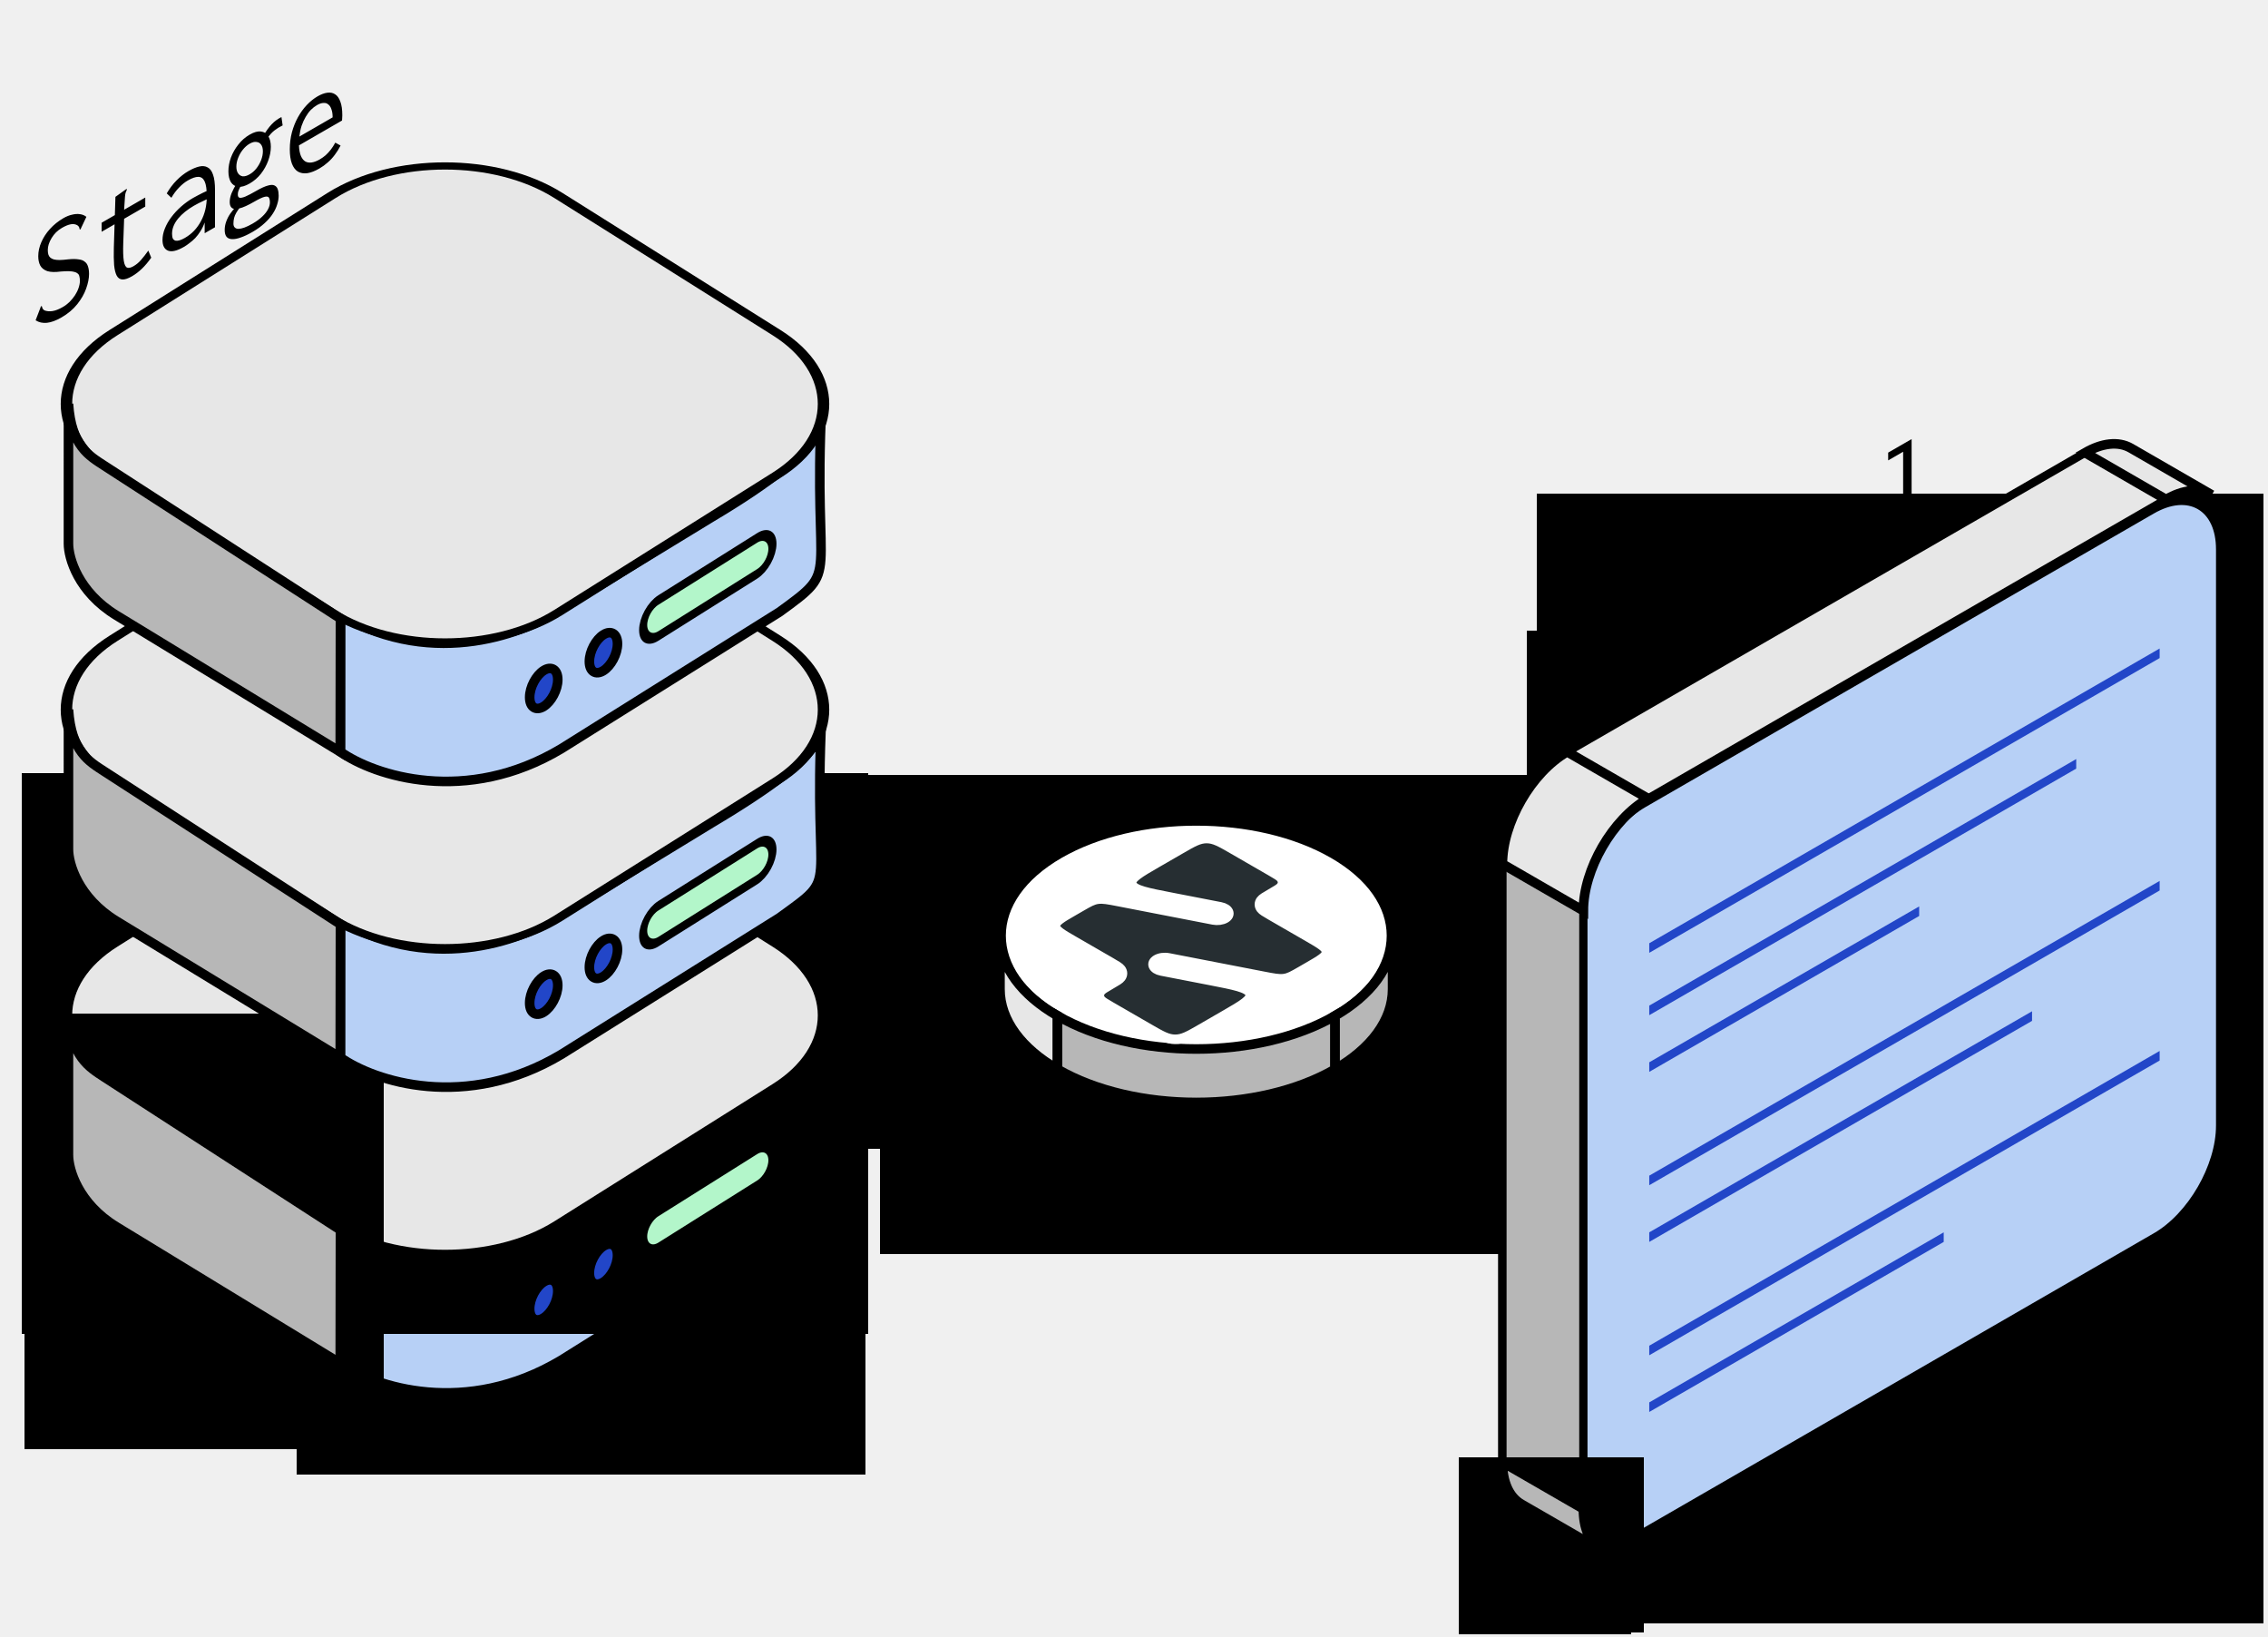
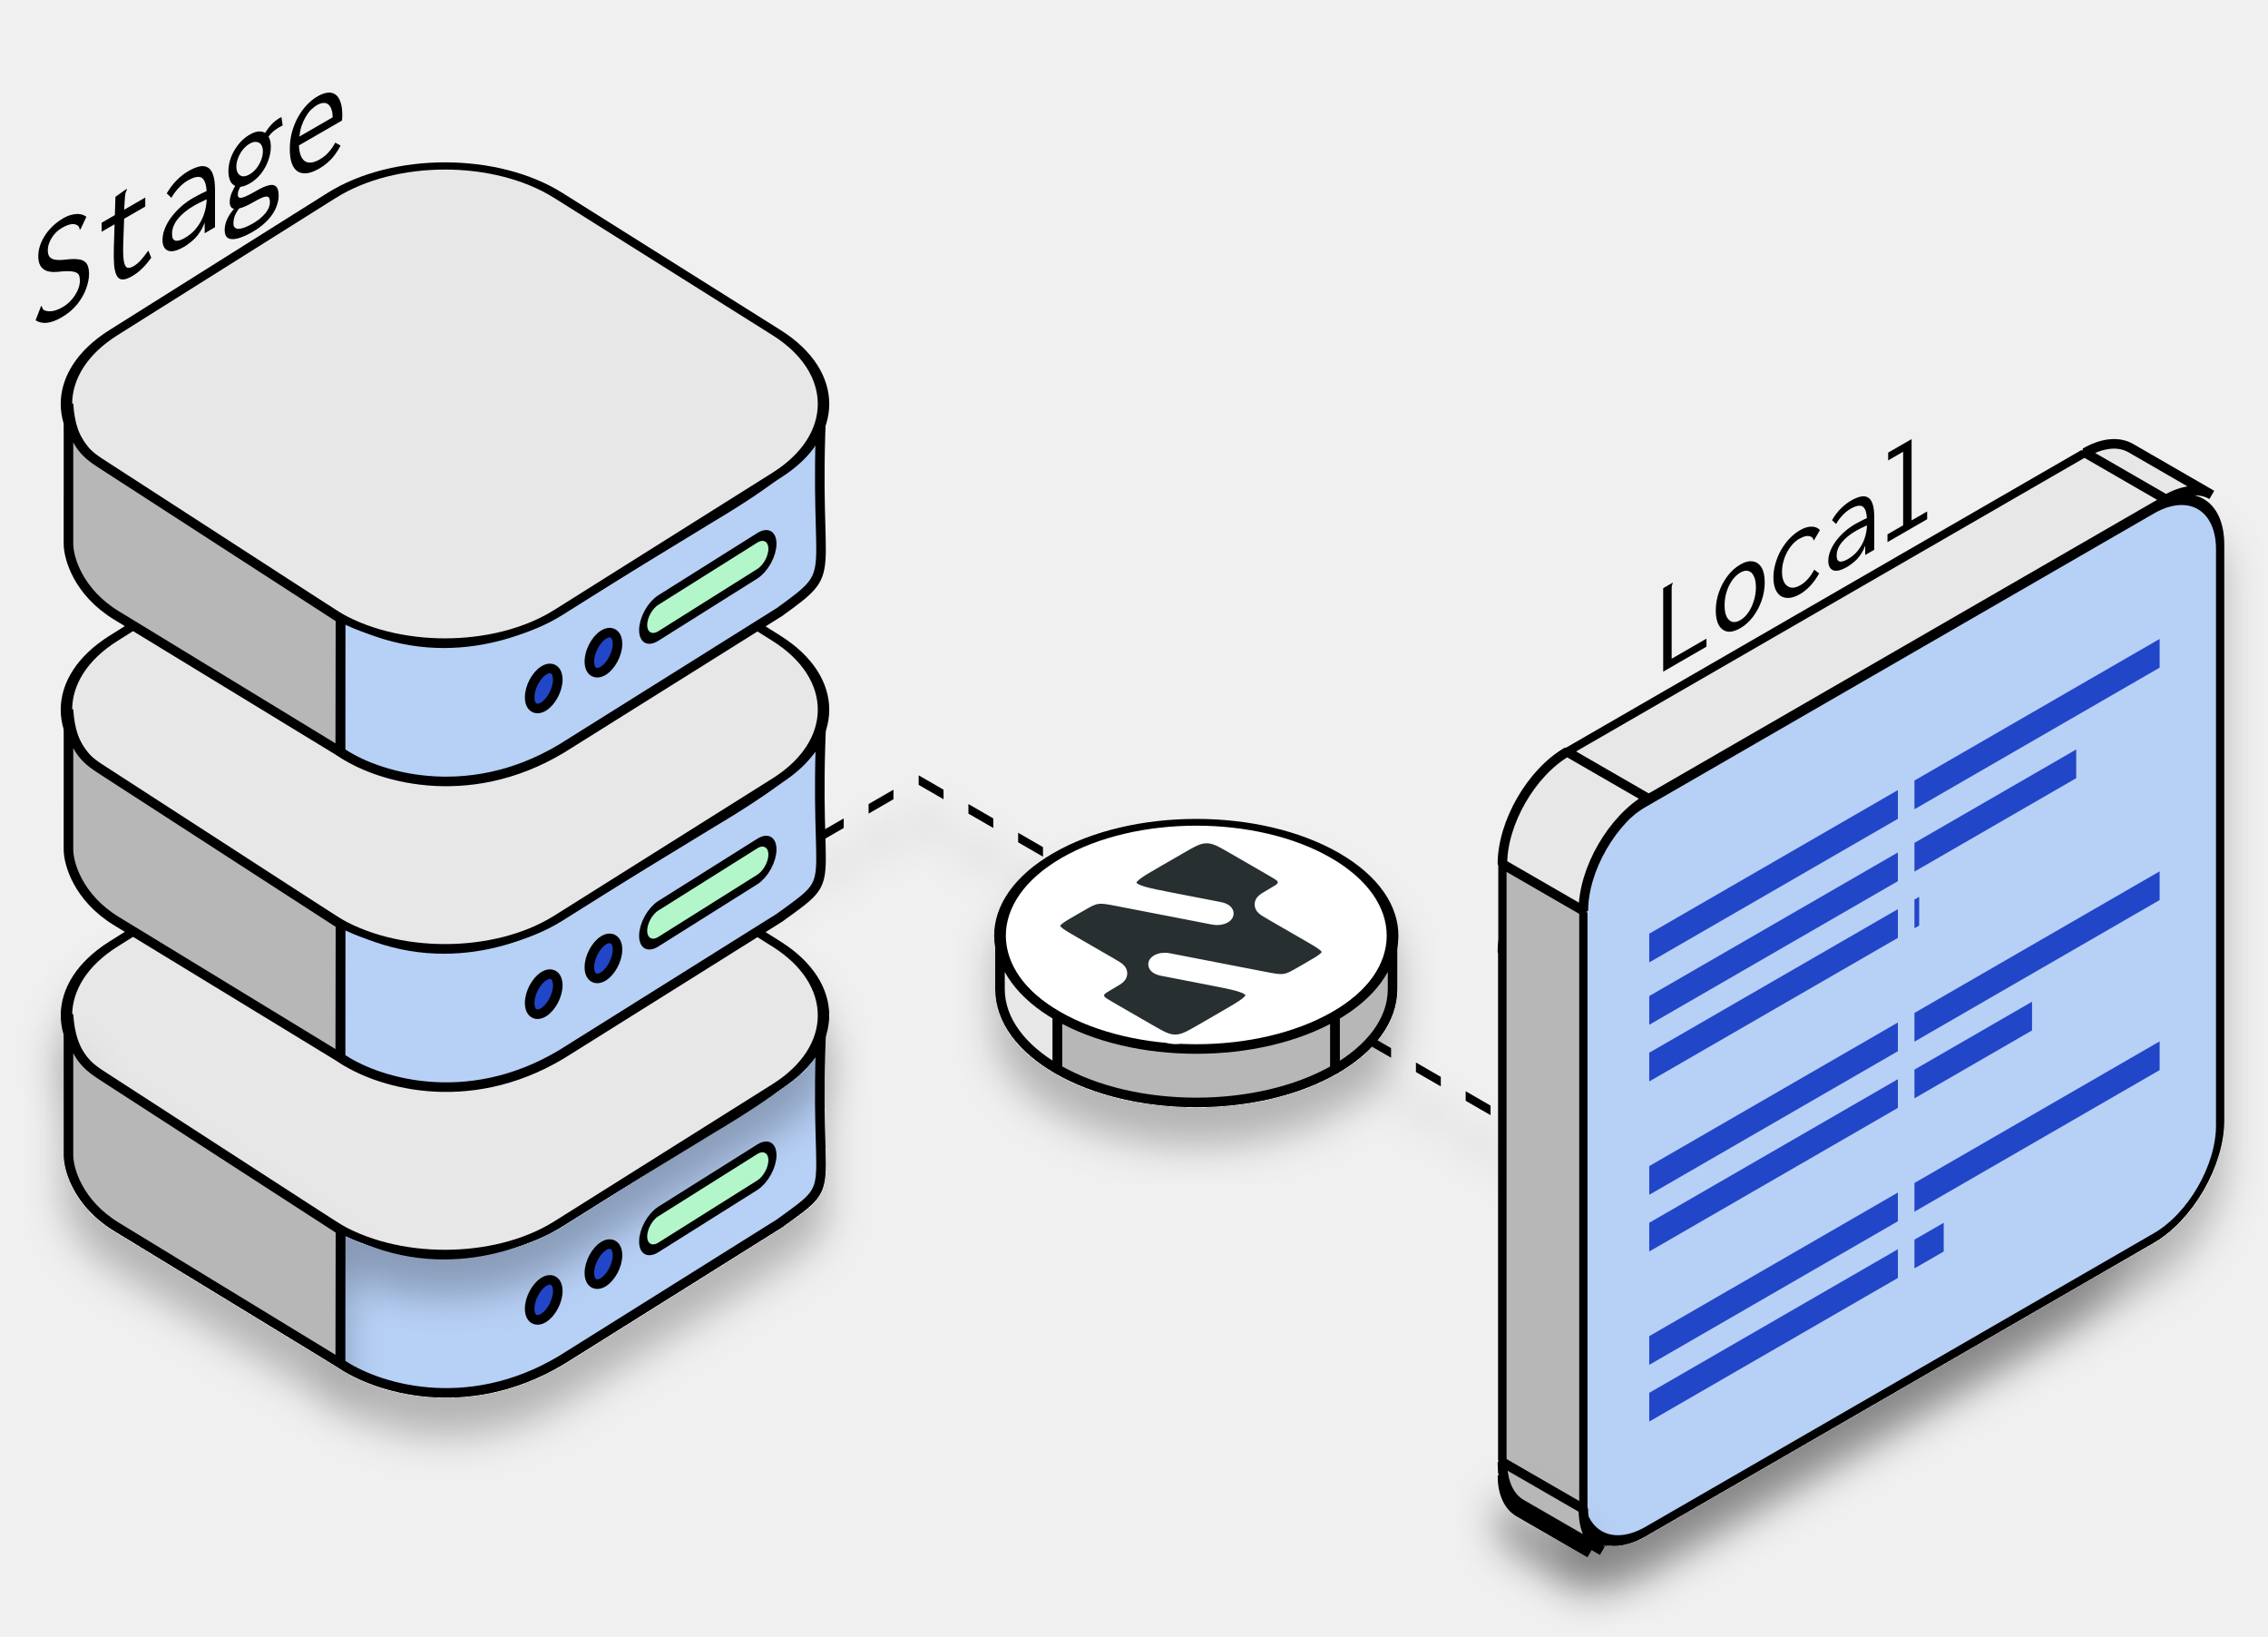
<svg xmlns="http://www.w3.org/2000/svg" width="237" height="171" viewBox="0 0 237 171" fill="none">
  <path d="M6.423 33.165C5.859 33.49 5.351 33.677 4.898 33.725C4.455 33.768 4.062 33.68 3.721 33.461L4.219 32.165L4.275 31.989L4.372 31.997C4.39 32.061 4.413 32.133 4.441 32.213C4.469 32.282 4.533 32.352 4.635 32.421C4.875 32.517 5.152 32.544 5.466 32.501C5.79 32.453 6.155 32.312 6.561 32.077C6.82 31.928 7.055 31.749 7.268 31.541C7.489 31.317 7.679 31.085 7.836 30.845C8.002 30.589 8.127 30.336 8.21 30.085C8.302 29.818 8.349 29.568 8.349 29.333C8.349 29.152 8.33 28.997 8.293 28.869C8.265 28.736 8.205 28.637 8.113 28.573C8.03 28.493 7.914 28.437 7.767 28.405C7.619 28.362 7.429 28.338 7.198 28.333C6.968 28.328 6.69 28.338 6.367 28.365C5.767 28.445 5.291 28.432 4.94 28.325C4.598 28.202 4.353 28.008 4.206 27.741C4.067 27.469 3.998 27.146 3.998 26.773C3.998 26.282 4.104 25.794 4.316 25.309C4.529 24.813 4.829 24.352 5.217 23.925C5.614 23.482 6.085 23.104 6.63 22.789C6.944 22.608 7.245 22.488 7.531 22.429C7.827 22.354 8.099 22.336 8.349 22.373C8.607 22.405 8.834 22.498 9.028 22.653L8.487 23.797L8.404 23.973L8.321 23.957C8.312 23.877 8.293 23.802 8.265 23.733C8.238 23.664 8.173 23.594 8.071 23.525C7.85 23.408 7.614 23.378 7.365 23.437C7.115 23.485 6.82 23.608 6.478 23.805C6.247 23.938 6.039 24.096 5.854 24.277C5.679 24.453 5.526 24.648 5.397 24.861C5.268 25.074 5.166 25.293 5.092 25.517C5.028 25.725 4.995 25.925 4.995 26.117C4.995 26.298 5.014 26.453 5.051 26.581C5.088 26.709 5.152 26.816 5.245 26.901C5.337 26.986 5.462 27.053 5.619 27.101C5.785 27.144 5.988 27.165 6.229 27.165C6.478 27.16 6.778 27.136 7.129 27.093C7.554 27.05 7.905 27.05 8.182 27.093C8.469 27.12 8.69 27.2 8.847 27.333C9.014 27.45 9.129 27.618 9.194 27.837C9.268 28.05 9.305 28.312 9.305 28.621C9.305 29.08 9.203 29.592 9 30.157C8.806 30.706 8.496 31.248 8.071 31.781C7.647 32.314 7.097 32.776 6.423 33.165ZM13.794 28.861C13.388 29.096 13.055 29.208 12.796 29.197C12.538 29.186 12.339 29.056 12.201 28.805C12.062 28.544 11.97 28.17 11.924 27.685C11.887 27.194 11.877 26.592 11.896 25.877L12.062 20.565L13.101 19.821L13.24 19.725L13.254 19.829C13.208 19.93 13.166 20.029 13.129 20.125C13.101 20.216 13.078 20.357 13.06 20.549L12.935 22.429L12.977 22.693L12.88 25.389C12.852 26.216 12.87 26.834 12.935 27.245C13 27.645 13.115 27.882 13.281 27.957C13.448 28.021 13.669 27.973 13.947 27.813C14.251 27.637 14.519 27.413 14.75 27.141C14.99 26.864 15.24 26.544 15.498 26.181L15.803 26.917C15.489 27.365 15.166 27.749 14.833 28.069C14.501 28.389 14.154 28.653 13.794 28.861ZM10.621 23.269L15.18 20.637V21.581L10.621 24.213V23.269ZM19.226 25.789C18.505 26.205 17.951 26.338 17.563 26.189C17.175 26.029 16.981 25.656 16.981 25.069C16.981 24.674 17.064 24.274 17.23 23.869C17.397 23.453 17.623 23.056 17.91 22.677C18.205 22.282 18.547 21.914 18.935 21.573C19.323 21.232 19.734 20.936 20.168 20.685C20.325 20.594 20.482 20.509 20.639 20.429C20.805 20.333 20.976 20.245 21.152 20.165C21.337 20.069 21.526 19.981 21.72 19.901L21.748 20.765C21.581 20.829 21.41 20.906 21.235 20.997C21.069 21.072 20.902 21.152 20.736 21.237C20.57 21.322 20.408 21.41 20.251 21.501C19.919 21.693 19.614 21.901 19.337 22.125C19.06 22.349 18.819 22.584 18.616 22.829C18.413 23.074 18.256 23.33 18.145 23.597C18.034 23.864 17.979 24.141 17.979 24.429C17.979 24.653 18.011 24.826 18.076 24.949C18.15 25.056 18.247 25.122 18.367 25.149C18.487 25.165 18.625 25.149 18.782 25.101C18.949 25.048 19.129 24.965 19.323 24.853C19.683 24.645 20.002 24.397 20.279 24.109C20.565 23.805 20.805 23.469 21 23.101C21.203 22.728 21.355 22.325 21.457 21.893C21.558 21.461 21.609 21.005 21.609 20.525C21.609 19.8 21.535 19.277 21.387 18.957C21.24 18.637 21.018 18.477 20.722 18.477C20.436 18.472 20.067 18.6 19.614 18.861C19.309 19.037 19.009 19.28 18.713 19.589C18.418 19.888 18.15 20.245 17.91 20.661L17.424 20.205C17.72 19.693 18.062 19.24 18.45 18.845C18.838 18.45 19.249 18.128 19.683 17.877C20.099 17.637 20.477 17.477 20.819 17.397C21.161 17.317 21.452 17.346 21.692 17.485C21.942 17.608 22.131 17.861 22.26 18.245C22.399 18.624 22.468 19.16 22.468 19.853V23.741L21.387 24.365V23.245C21.267 23.581 21.12 23.885 20.944 24.157C20.778 24.424 20.598 24.661 20.404 24.869C20.21 25.066 20.011 25.24 19.808 25.389C19.605 25.549 19.411 25.682 19.226 25.789ZM26.376 24.237C25.932 24.493 25.53 24.682 25.17 24.805C24.819 24.933 24.514 24.992 24.256 24.981C24.006 24.976 23.812 24.896 23.674 24.741C23.544 24.581 23.48 24.341 23.48 24.021C23.48 23.722 23.535 23.424 23.646 23.125C23.757 22.826 23.9 22.552 24.076 22.301C24.26 22.034 24.459 21.802 24.671 21.605L25.087 21.653C24.921 21.866 24.787 22.061 24.685 22.237C24.584 22.413 24.51 22.589 24.464 22.765C24.417 22.952 24.394 23.152 24.394 23.365C24.394 23.546 24.441 23.68 24.533 23.765C24.625 23.861 24.755 23.909 24.921 23.909C25.096 23.904 25.304 23.858 25.544 23.773C25.794 23.682 26.076 23.546 26.39 23.365C26.814 23.12 27.156 22.869 27.415 22.613C27.683 22.362 27.881 22.109 28.011 21.853C28.14 21.608 28.205 21.373 28.205 21.149C28.205 20.914 28.168 20.744 28.094 20.637C28.02 20.53 27.868 20.506 27.637 20.565C27.406 20.624 27.055 20.789 26.584 21.061C26.26 21.248 25.965 21.402 25.697 21.525C25.429 21.648 25.189 21.733 24.976 21.781C24.764 21.829 24.584 21.842 24.436 21.821C24.297 21.784 24.191 21.706 24.117 21.589C24.043 21.472 24.006 21.306 24.006 21.093C24.006 20.816 24.071 20.512 24.2 20.181C24.339 19.845 24.524 19.493 24.755 19.125L25.226 19.285C25.133 19.456 25.059 19.605 25.004 19.733C24.948 19.85 24.907 19.96 24.879 20.061C24.861 20.146 24.852 20.237 24.852 20.333C24.852 20.504 24.907 20.61 25.018 20.653C25.138 20.69 25.341 20.653 25.628 20.541C25.914 20.418 26.302 20.216 26.791 19.933C27.281 19.65 27.678 19.469 27.983 19.389C28.288 19.298 28.519 19.293 28.676 19.373C28.842 19.448 28.958 19.578 29.022 19.765C29.087 19.952 29.119 20.178 29.119 20.445C29.119 20.733 29.069 21.034 28.967 21.349C28.875 21.669 28.722 21.992 28.51 22.317C28.297 22.653 28.015 22.981 27.664 23.301C27.313 23.632 26.884 23.944 26.376 24.237ZM26.085 19.173C25.632 19.434 25.239 19.549 24.907 19.517C24.574 19.474 24.316 19.314 24.131 19.037C23.956 18.744 23.868 18.362 23.868 17.893C23.868 17.424 23.956 16.946 24.131 16.461C24.316 15.97 24.574 15.517 24.907 15.101C25.239 14.674 25.632 14.33 26.085 14.069C26.547 13.802 26.939 13.693 27.263 13.741C27.595 13.773 27.849 13.93 28.025 14.213C28.209 14.49 28.302 14.864 28.302 15.333C28.302 15.802 28.209 16.288 28.025 16.789C27.849 17.274 27.595 17.73 27.263 18.157C26.939 18.568 26.547 18.906 26.085 19.173ZM26.085 18.213C26.353 18.058 26.588 17.853 26.791 17.597C27.004 17.325 27.17 17.032 27.29 16.717C27.41 16.402 27.47 16.101 27.47 15.813C27.47 15.514 27.41 15.282 27.29 15.117C27.17 14.941 27.004 14.845 26.791 14.829C26.588 14.797 26.353 14.858 26.085 15.013C25.817 15.168 25.577 15.381 25.364 15.653C25.161 15.909 24.999 16.194 24.879 16.509C24.759 16.813 24.699 17.114 24.699 17.413C24.699 17.701 24.759 17.933 24.879 18.109C24.999 18.285 25.161 18.389 25.364 18.421C25.577 18.437 25.817 18.368 26.085 18.213ZM27.928 14.461L27.54 14.157C27.808 13.693 28.085 13.309 28.371 13.005C28.667 12.685 29.013 12.426 29.41 12.229L29.535 13.101C29.23 13.245 28.944 13.421 28.676 13.629C28.408 13.837 28.159 14.114 27.928 14.461ZM33.373 17.605C32.911 17.872 32.491 18.034 32.112 18.093C31.734 18.141 31.406 18.085 31.128 17.925C30.861 17.76 30.653 17.485 30.505 17.101C30.357 16.706 30.283 16.205 30.283 15.597C30.283 14.978 30.357 14.386 30.505 13.821C30.662 13.25 30.87 12.73 31.128 12.261C31.396 11.776 31.706 11.346 32.057 10.973C32.417 10.594 32.796 10.29 33.193 10.061C33.553 9.853 33.891 9.728 34.205 9.685C34.519 9.642 34.791 9.698 35.022 9.853C35.253 9.997 35.433 10.25 35.563 10.613C35.701 10.97 35.77 11.448 35.77 12.045C35.77 12.13 35.766 12.224 35.757 12.325C35.757 12.41 35.752 12.498 35.743 12.589L31.239 15.189C31.258 15.648 31.327 16.018 31.447 16.301C31.567 16.573 31.724 16.765 31.918 16.877C32.112 16.978 32.334 17.01 32.583 16.973C32.842 16.93 33.115 16.826 33.401 16.661C33.623 16.533 33.831 16.386 34.025 16.221C34.218 16.045 34.399 15.85 34.565 15.637C34.74 15.408 34.897 15.162 35.036 14.901L35.59 15.205C35.415 15.552 35.212 15.877 34.981 16.181C34.759 16.48 34.514 16.744 34.246 16.973C33.978 17.213 33.687 17.424 33.373 17.605ZM31.281 14.269L34.759 12.261C34.759 11.92 34.717 11.64 34.634 11.421C34.56 11.186 34.449 11.016 34.302 10.909C34.163 10.786 33.992 10.736 33.789 10.757C33.595 10.762 33.373 10.837 33.124 10.981C32.902 11.109 32.69 11.274 32.486 11.477C32.292 11.674 32.112 11.917 31.946 12.205C31.78 12.482 31.637 12.794 31.517 13.141C31.406 13.482 31.327 13.858 31.281 14.269Z" fill="black" />
  <path d="M173.8 61.446L174.673 60.942L174.794 60.872V60.97C174.746 61.054 174.714 61.133 174.697 61.208C174.689 61.278 174.685 61.392 174.685 61.551V68.817L178.323 66.717V67.557L173.8 70.168V61.446ZM181.851 65.632C181.35 65.921 180.905 66.038 180.517 65.982C180.137 65.912 179.838 65.692 179.62 65.324C179.402 64.946 179.293 64.435 179.293 63.791C179.293 63.138 179.402 62.501 179.62 61.88C179.838 61.25 180.137 60.685 180.517 60.186C180.905 59.672 181.35 59.271 181.851 58.982C182.352 58.693 182.792 58.583 183.172 58.653C183.56 58.709 183.863 58.926 184.082 59.304C184.3 59.672 184.409 60.184 184.409 60.837C184.409 61.481 184.3 62.118 184.082 62.748C183.863 63.368 183.56 63.935 183.172 64.449C182.792 64.948 182.352 65.343 181.851 65.632ZM181.851 64.792C182.174 64.605 182.457 64.335 182.699 63.98C182.942 63.625 183.132 63.221 183.269 62.769C183.415 62.312 183.488 61.84 183.488 61.355C183.488 60.87 183.415 60.482 183.269 60.193C183.132 59.899 182.942 59.719 182.699 59.654C182.457 59.579 182.174 59.635 181.851 59.822C181.536 60.004 181.253 60.275 181.002 60.634C180.76 60.979 180.566 61.38 180.42 61.838C180.283 62.291 180.214 62.76 180.214 63.245C180.214 63.73 180.283 64.12 180.42 64.414C180.566 64.703 180.76 64.885 181.002 64.96C181.253 65.03 181.536 64.974 181.851 64.792ZM188.095 62.069C187.691 62.302 187.319 62.433 186.979 62.461C186.64 62.489 186.345 62.426 186.094 62.272C185.852 62.113 185.662 61.873 185.524 61.551C185.387 61.219 185.318 60.811 185.318 60.326C185.318 59.85 185.387 59.371 185.524 58.891C185.662 58.401 185.852 57.937 186.094 57.498C186.345 57.054 186.64 56.651 186.979 56.287C187.319 55.923 187.687 55.627 188.083 55.398C188.535 55.136 188.939 55.011 189.295 55.02C189.659 55.015 189.954 55.134 190.18 55.377L189.635 56.308L189.55 56.455L189.489 56.42C189.489 56.345 189.473 56.285 189.441 56.238C189.416 56.187 189.356 56.133 189.259 56.077C189.081 55.993 188.891 55.972 188.689 56.014C188.487 56.056 188.252 56.154 187.986 56.308C187.751 56.443 187.529 56.627 187.319 56.861C187.109 57.094 186.919 57.367 186.749 57.68C186.587 57.978 186.458 58.305 186.361 58.66C186.264 59.014 186.216 59.374 186.216 59.738C186.216 60.102 186.264 60.41 186.361 60.662C186.458 60.904 186.591 61.089 186.761 61.215C186.931 61.341 187.133 61.401 187.367 61.397C187.61 61.378 187.869 61.289 188.143 61.131C188.329 61.023 188.507 60.893 188.677 60.739C188.847 60.575 189.008 60.394 189.162 60.193C189.315 59.983 189.457 59.757 189.586 59.514L190.095 59.906C189.821 60.401 189.513 60.83 189.174 61.194C188.842 61.553 188.483 61.845 188.095 62.069ZM193.017 59.227C192.387 59.591 191.902 59.708 191.562 59.577C191.223 59.437 191.053 59.11 191.053 58.597C191.053 58.252 191.126 57.901 191.271 57.547C191.417 57.183 191.615 56.835 191.865 56.504C192.124 56.158 192.423 55.837 192.763 55.538C193.102 55.239 193.462 54.98 193.842 54.761C193.979 54.681 194.117 54.607 194.254 54.537C194.399 54.453 194.549 54.376 194.703 54.306C194.864 54.222 195.03 54.145 195.2 54.075L195.224 54.831C195.078 54.887 194.929 54.955 194.775 55.034C194.63 55.099 194.484 55.169 194.339 55.244C194.193 55.319 194.052 55.395 193.915 55.475C193.624 55.643 193.357 55.825 193.114 56.021C192.872 56.217 192.662 56.422 192.484 56.637C192.306 56.852 192.169 57.075 192.072 57.309C191.975 57.542 191.926 57.785 191.926 58.037C191.926 58.233 191.954 58.385 192.011 58.492C192.076 58.585 192.161 58.644 192.266 58.667C192.371 58.681 192.492 58.667 192.629 58.625C192.775 58.578 192.932 58.506 193.102 58.408C193.417 58.226 193.696 58.009 193.939 57.757C194.189 57.491 194.399 57.197 194.569 56.875C194.747 56.548 194.88 56.196 194.969 55.818C195.058 55.44 195.103 55.041 195.103 54.621C195.103 53.986 195.038 53.529 194.909 53.249C194.779 52.969 194.585 52.829 194.327 52.829C194.076 52.824 193.753 52.936 193.357 53.165C193.09 53.319 192.827 53.531 192.569 53.802C192.31 54.063 192.076 54.376 191.865 54.74L191.441 54.341C191.7 53.893 191.999 53.496 192.338 53.151C192.678 52.806 193.038 52.523 193.417 52.304C193.781 52.094 194.113 51.954 194.412 51.884C194.711 51.814 194.965 51.84 195.175 51.961C195.394 52.068 195.559 52.29 195.673 52.626C195.794 52.957 195.854 53.426 195.854 54.033V57.435L194.909 57.981V57.001C194.804 57.295 194.674 57.561 194.521 57.799C194.375 58.032 194.218 58.24 194.048 58.422C193.878 58.594 193.704 58.746 193.527 58.877C193.349 59.017 193.179 59.133 193.017 59.227ZM197.237 56.637V55.825L198.873 54.88V47.194L197.309 48.097V47.285L199.758 45.871V54.369L201.383 53.431V54.243L197.237 56.637Z" fill="black" />
  <g filter="url(#filter0_d_3086_689)">
    <rect width="67.683" height="66.693" rx="8" transform="matrix(0.866025 -0.5 0 1 164.035 97.3071)" fill="#B7D0F6" />
-     <rect width="67.683" height="66.693" rx="8" transform="matrix(0.866025 -0.5 0 1 164.035 97.3071)" stroke="black" strokeLinejoin="bevel" />
+     <rect width="67.683" height="66.693" rx="8" transform="matrix(0.866025 -0.5 0 1 164.035 97.3071)" stroke="black" stroke-linejoin="bevel" />
  </g>
-   <rect width="8.548" height="54.705" transform="matrix(0.866025 0.5 0 1 157 99.4531)" fill="#B7B7B7" stroke="black" strokeLinejoin="bevel" />
-   <rect width="54.705" height="8.548" transform="matrix(0.866025 -0.5 0.866025 0.5 162.92 89.1968)" fill="#E7E7E7" stroke="black" strokeLinejoin="bevel" />
+   <rect width="8.548" height="54.705" transform="matrix(0.866025 0.5 0 1 157 99.4531)" fill="#B7B7B7" stroke="black" stroke-linejoin="bevel" />
+   <rect width="54.705" height="8.548" transform="matrix(0.866025 -0.5 0.866025 0.5 162.92 89.1968)" fill="#E7E7E7" stroke="black" stroke-linejoin="bevel" />
  <g filter="url(#filter1_d_3086_689)">
    <path d="M164.402 158.432C164.402 160.182 164.981 161.598 166.137 162.265L158.734 157.992C157.578 157.324 157 155.908 157 154.158L164.402 158.432Z" fill="#B7B7B7" />
-     <path d="M164.402 158.432C164.402 160.182 164.981 161.598 166.137 162.265L158.734 157.992C157.578 157.324 157 155.908 157 154.158L164.402 158.432Z" stroke="black" strokeLinejoin="bevel" />
+     <path d="M164.402 158.432C164.402 160.182 164.981 161.598 166.137 162.265L158.734 157.992C157.578 157.324 157 155.908 157 154.158L164.402 158.432Z" stroke="black" stroke-linejoin="bevel" />
  </g>
-   <path d="M164.402 103.728C164.402 99.951 167.054 95.359 170.324 93.471L162.922 89.197C159.651 91.085 157 95.677 157 99.454L164.402 103.728Z" fill="#E7E7E7" stroke="black" strokeLinejoin="bevel" />
-   <path d="M221.887 65.703C220.73 65.035 219.215 65.243 217.699 66.118L210.297 61.844C211.812 60.969 213.328 60.761 214.484 61.429L221.887 65.703Z" fill="#E7E7E7" stroke="black" strokeLinejoin="bevel" />
+   <path d="M164.402 103.728C164.402 99.951 167.054 95.359 170.324 93.471L162.922 89.197C159.651 91.085 157 95.677 157 99.454L164.402 103.728Z" fill="#E7E7E7" stroke="black" stroke-linejoin="bevel" />
+   <path d="M221.887 65.703C220.73 65.035 219.215 65.243 217.699 66.118L210.297 61.844C211.812 60.969 213.328 60.761 214.484 61.429L221.887 65.703Z" fill="#E7E7E7" stroke="black" stroke-linejoin="bevel" />
  <g filter="url(#filter2_d_3086_689)">
-     <line y1="-0.5" x2="60" y2="-0.5" transform="matrix(0.866025 -0.5 0 1 44 112)" stroke="black" strokeDasharray="3 3" />
+     <line y1="-0.5" x2="60" y2="-0.5" transform="matrix(0.866025 -0.5 0 1 44 112)" stroke="black" stroke-dasharray="3 3" />
  </g>
  <g filter="url(#filter3_d_3086_689)">
-     <line y1="-0.5" x2="82" y2="-0.5" transform="matrix(0.866025 0.5 0 1 96 82)" stroke="black" strokeDasharray="3 3" />
+     <line y1="-0.5" x2="82" y2="-0.5" transform="matrix(0.866025 0.5 0 1 96 82)" stroke="black" stroke-dasharray="3 3" />
  </g>
  <g filter="url(#filter4_d_3086_689)">
-     <circle cx="16.748" cy="16.748" r="16.748" transform="matrix(0.866025 0.5 -0.866025 0.5 125.008 81)" fill="white" stroke="black" strokeLinejoin="bevel" />
-     <path d="M104.496 97.748C104.496 101.018 106.792 103.979 110.504 106.122V111.705C106.792 109.562 104.496 106.601 104.496 103.331V97.748Z" fill="#E7E7E7" stroke="black" strokeLinejoin="bevel" />
-     <path d="M110.502 106.122C118.512 110.747 131.5 110.747 139.51 106.122V111.705C131.5 116.33 118.512 116.33 110.502 111.705V106.122Z" fill="#B7B7B7" stroke="black" strokeLinejoin="bevel" />
-     <path d="M145.52 97.748C145.52 101.018 143.224 103.979 139.512 106.122V111.705C143.224 109.562 145.52 106.601 145.52 103.331V97.748Z" fill="#B7B7B7" stroke="black" strokeLinejoin="bevel" />
+     <circle cx="16.748" cy="16.748" r="16.748" transform="matrix(0.866025 0.5 -0.866025 0.5 125.008 81)" fill="white" stroke="black" stroke-linejoin="bevel" />
+     <path d="M104.496 97.748C104.496 101.018 106.792 103.979 110.504 106.122V111.705C106.792 109.562 104.496 106.601 104.496 103.331V97.748Z" fill="#E7E7E7" stroke="black" stroke-linejoin="bevel" />
+     <path d="M110.502 106.122C118.512 110.747 131.5 110.747 139.51 106.122V111.705C131.5 116.33 118.512 116.33 110.502 111.705V106.122Z" fill="#B7B7B7" stroke="black" stroke-linejoin="bevel" />
+     <path d="M145.52 97.748C145.52 101.018 143.224 103.979 139.512 106.122V111.705C143.224 109.562 145.52 106.601 145.52 103.331V97.748Z" fill="#B7B7B7" stroke="black" stroke-linejoin="bevel" />
    <path d="M132.815 93.335C133.427 92.981 133.733 92.805 133.877 92.608C134.077 92.332 134.074 92.021 133.868 91.744C133.721 91.546 133.412 91.368 132.793 91.01L132.793 91.01L128.812 88.712C127.53 87.972 126.889 87.602 126.097 87.599C125.305 87.597 124.671 87.963 123.403 88.695L120.965 90.102C119.011 91.23 118.034 91.794 118.286 92.395C118.538 92.995 119.859 93.252 122.502 93.764L127.551 94.744C128.432 94.915 128.702 95.56 128.051 95.936C127.72 96.127 127.229 96.193 126.781 96.106L116.888 94.186L116.888 94.186C115.797 93.974 115.251 93.868 114.724 93.939C114.197 94.01 113.793 94.243 112.986 94.709L112.181 95.173C110.914 95.905 110.28 96.271 110.284 96.729C110.288 97.186 110.929 97.556 112.211 98.296L116.063 100.52C116.682 100.877 116.991 101.056 117.138 101.254C117.344 101.53 117.347 101.842 117.146 102.117C117.003 102.314 116.697 102.491 116.085 102.844C115.473 103.198 115.167 103.374 115.024 103.571C114.823 103.846 114.826 104.158 115.032 104.435C115.179 104.633 115.488 104.811 116.107 105.168L120.088 107.467C121.37 108.207 122.011 108.577 122.803 108.58C123.596 108.582 124.23 108.216 125.498 107.484L125.498 107.484L127.935 106.077C129.889 104.949 130.866 104.384 130.614 103.784C130.362 103.184 129.041 102.927 126.398 102.414L121.35 101.435C120.469 101.264 120.198 100.619 120.85 100.243C121.18 100.052 121.672 99.986 122.119 100.073L132.012 101.992C133.104 102.204 133.649 102.31 134.176 102.24C134.703 102.169 135.107 101.936 135.914 101.47L135.914 101.47L136.719 101.005C137.987 100.273 138.621 99.907 138.616 99.45C138.612 98.993 137.971 98.623 136.689 97.882L132.837 95.659C132.219 95.301 131.909 95.123 131.762 94.925C131.556 94.648 131.553 94.337 131.754 94.061C131.897 93.865 132.203 93.688 132.815 93.335Z" fill="#272F30" />
    <path d="M132.815 93.335C133.427 92.981 133.733 92.805 133.877 92.608C134.077 92.332 134.074 92.021 133.868 91.744C133.721 91.546 133.412 91.368 132.793 91.01L132.793 91.01L128.812 88.712C127.53 87.972 126.889 87.602 126.097 87.599C125.305 87.597 124.671 87.963 123.403 88.695L120.965 90.102C119.011 91.23 118.034 91.794 118.286 92.395C118.538 92.995 119.859 93.252 122.502 93.764L127.551 94.744C128.432 94.915 128.702 95.56 128.051 95.936C127.72 96.127 127.229 96.193 126.781 96.106L116.888 94.186L116.888 94.186C115.797 93.974 115.251 93.868 114.724 93.939C114.197 94.01 113.793 94.243 112.986 94.709L112.181 95.173C110.914 95.905 110.28 96.271 110.284 96.729C110.288 97.186 110.929 97.556 112.211 98.296L116.063 100.52C116.682 100.877 116.991 101.056 117.138 101.254C117.344 101.53 117.347 101.842 117.146 102.117C117.003 102.314 116.697 102.491 116.085 102.844C115.473 103.198 115.167 103.374 115.024 103.571C114.823 103.846 114.826 104.158 115.032 104.435C115.179 104.633 115.488 104.811 116.107 105.168L120.088 107.467C121.37 108.207 122.011 108.577 122.803 108.58C123.596 108.582 124.23 108.216 125.498 107.484L125.498 107.484L127.935 106.077C129.889 104.949 130.866 104.384 130.614 103.784C130.362 103.184 129.041 102.927 126.398 102.414L121.35 101.435C120.469 101.264 120.198 100.619 120.85 100.243C121.18 100.052 121.672 99.986 122.119 100.073L132.012 101.992C133.104 102.204 133.649 102.31 134.176 102.24C134.703 102.169 135.107 101.936 135.914 101.47L135.914 101.47L136.719 101.005C137.987 100.273 138.621 99.907 138.616 99.45C138.612 98.993 137.971 98.623 136.689 97.882L132.837 95.659C132.219 95.301 131.909 95.123 131.762 94.925C131.556 94.648 131.553 94.337 131.754 94.061C131.897 93.865 132.203 93.688 132.815 93.335Z" stroke="white" />
  </g>
  <g filter="url(#filter5_d_3086_689)">
    <rect width="77.322" height="76.192" rx="8" transform="matrix(0.866025 -0.5 0 1 165.037 87.8081)" fill="#B7D0F6" />
-     <rect width="77.322" height="76.192" rx="8" transform="matrix(0.866025 -0.5 0 1 165.037 87.8081)" stroke="black" strokeLinejoin="bevel" />
+     <rect width="77.322" height="76.192" rx="8" transform="matrix(0.866025 -0.5 0 1 165.037 87.8081)" stroke="black" stroke-linejoin="bevel" />
  </g>
-   <rect width="9.765" height="62.496" transform="matrix(0.866025 0.5 0 1 157 90.2598)" fill="#B7B7B7" stroke="black" strokeLinejoin="bevel" />
-   <rect width="62.496" height="9.765" transform="matrix(0.866025 -0.5 0.866025 0.5 163.764 78.543)" fill="#E7E7E7" stroke="black" strokeLinejoin="bevel" />
+   <rect width="9.765" height="62.496" transform="matrix(0.866025 0.5 0 1 157 90.2598)" fill="#B7B7B7" stroke="black" stroke-linejoin="bevel" />
+   <rect width="62.496" height="9.765" transform="matrix(0.866025 -0.5 0.866025 0.5 163.764 78.543)" fill="#E7E7E7" stroke="black" stroke-linejoin="bevel" />
  <g filter="url(#filter6_d_3086_689)">
    <path d="M165.457 157.638C165.457 159.638 166.117 161.256 167.438 162.018L158.982 157.136C157.661 156.373 157 154.755 157 152.756L165.457 157.638Z" fill="#B7B7B7" />
-     <path d="M165.457 157.638C165.457 159.638 166.117 161.256 167.438 162.018L158.982 157.136C157.661 156.373 157 154.755 157 152.756L165.457 157.638Z" stroke="black" strokeLinejoin="bevel" />
+     <path d="M165.457 157.638C165.457 159.638 166.117 161.256 167.438 162.018L158.982 157.136C157.661 156.373 157 154.755 157 152.756L165.457 157.638Z" stroke="black" stroke-linejoin="bevel" />
  </g>
-   <path d="M165.457 95.144C165.457 90.829 168.486 85.583 172.222 83.425L163.765 78.543C160.029 80.7 157 85.947 157 90.261L165.457 95.144Z" fill="#E7E7E7" stroke="black" strokeLinejoin="bevel" />
-   <path d="M231.129 51.703C229.808 50.94 228.077 51.177 226.345 52.177L217.889 47.294C219.62 46.294 221.351 46.057 222.673 46.82L231.129 51.703Z" fill="#E7E7E7" stroke="black" strokeLinejoin="bevel" />
-   <line y1="-1.5" x2="61.587" y2="-1.5" transform="matrix(0.866025 -0.5 0 1 172.342 100.543)" stroke="#2246C8" strokeWidth="3" strokeDasharray="30 2" />
-   <line y1="-1.5" x2="51.519" y2="-1.5" transform="matrix(0.866025 -0.5 0 1 172.342 107.057)" stroke="#2246C8" strokeWidth="3" strokeDasharray="30 2" />
-   <line y1="-1.5" x2="32.57" y2="-1.5" transform="matrix(0.866025 -0.5 0 1 172.342 112.979)" stroke="#2246C8" strokeWidth="3" strokeDasharray="30 2" />
-   <line y1="-1.5" x2="61.587" y2="-1.5" transform="matrix(0.866025 -0.5 0 1 172.342 124.822)" stroke="#2246C8" strokeWidth="3" strokeDasharray="30 2" />
-   <line y1="-1.5" x2="46.19" y2="-1.5" transform="matrix(0.866025 -0.5 0 1 172.342 130.744)" stroke="#2246C8" strokeWidth="3" strokeDasharray="30 2" />
-   <line y1="-1.5" x2="35.531" y2="-1.5" transform="matrix(0.866025 -0.5 0 1 172.342 148.51)" stroke="#2246C8" strokeWidth="3" strokeDasharray="30 2" />
-   <line y1="-1.5" x2="61.587" y2="-1.5" transform="matrix(0.866025 -0.5 0 1 172.342 142.587)" stroke="#2246C8" strokeWidth="3" strokeDasharray="30 2" />
+   <path d="M165.457 95.144C165.457 90.829 168.486 85.583 172.222 83.425L163.765 78.543C160.029 80.7 157 85.947 157 90.261L165.457 95.144Z" fill="#E7E7E7" stroke="black" stroke-linejoin="bevel" />
+   <path d="M231.129 51.703C229.808 50.94 228.077 51.177 226.345 52.177L217.889 47.294C219.62 46.294 221.351 46.057 222.673 46.82L231.129 51.703Z" fill="#E7E7E7" stroke="black" stroke-linejoin="bevel" />
+   <line y1="-1.5" x2="61.587" y2="-1.5" transform="matrix(0.866025 -0.5 0 1 172.342 100.543)" stroke="#2246C8" stroke-width="3" stroke-dasharray="30 2" />
+   <line y1="-1.5" x2="51.519" y2="-1.5" transform="matrix(0.866025 -0.5 0 1 172.342 107.057)" stroke="#2246C8" stroke-width="3" stroke-dasharray="30 2" />
+   <line y1="-1.5" x2="32.57" y2="-1.5" transform="matrix(0.866025 -0.5 0 1 172.342 112.979)" stroke="#2246C8" stroke-width="3" stroke-dasharray="30 2" />
+   <line y1="-1.5" x2="61.587" y2="-1.5" transform="matrix(0.866025 -0.5 0 1 172.342 124.822)" stroke="#2246C8" stroke-width="3" stroke-dasharray="30 2" />
+   <line y1="-1.5" x2="46.19" y2="-1.5" transform="matrix(0.866025 -0.5 0 1 172.342 130.744)" stroke="#2246C8" stroke-width="3" stroke-dasharray="30 2" />
+   <line y1="-1.5" x2="35.531" y2="-1.5" transform="matrix(0.866025 -0.5 0 1 172.342 148.51)" stroke="#2246C8" stroke-width="3" stroke-dasharray="30 2" />
+   <line y1="-1.5" x2="61.587" y2="-1.5" transform="matrix(0.866025 -0.5 0 1 172.342 142.587)" stroke="#2246C8" stroke-width="3" stroke-dasharray="30 2" />
  <g filter="url(#filter7_d_3086_689)">
    <path d="M74.276 117.963C88.008 109.808 85.237 108.449 85.861 106.75C84.925 125.778 88.008 123.06 81.454 127.816L58.672 142.087C48.685 148.067 39.115 144.918 35.578 142.427V128.156C45.565 133.864 55.135 129.855 58.672 127.477L74.276 117.963Z" fill="#B7D0F6" />
    <path d="M74.276 117.963C88.008 109.808 85.237 108.449 85.861 106.75C84.925 125.778 88.008 123.06 81.454 127.816L58.672 142.087C48.685 148.067 39.115 144.918 35.578 142.427V128.156C45.565 133.864 55.135 129.855 58.672 127.477L74.276 117.963Z" stroke="black" />
  </g>
  <g filter="url(#filter8_d_3086_689)">
    <rect width="54.923" height="54.923" rx="14" transform="matrix(0.846632 0.532179 -0.846632 0.532179 46.5 76.8501)" fill="#E7E7E7" />
-     <rect width="54.923" height="54.923" rx="14" transform="matrix(0.846632 0.532179 -0.846632 0.532179 46.5 76.8501)" stroke="black" strokeLinejoin="bevel" />
+     <rect width="54.923" height="54.923" rx="14" transform="matrix(0.846632 0.532179 -0.846632 0.532179 46.5 76.8501)" stroke="black" stroke-linejoin="bevel" />
  </g>
  <path d="M64.526 131.14C64.526 132.207 63.844 133.447 63.058 133.942C62.271 134.436 61.589 134.054 61.589 132.986C61.589 131.919 62.271 130.679 63.058 130.185C63.844 129.69 64.526 130.073 64.526 131.14Z" fill="#2246C8" stroke="black" />
  <path d="M58.286 134.878C58.286 135.945 57.604 137.185 56.818 137.679C56.031 138.174 55.349 137.791 55.349 136.724C55.349 135.657 56.031 134.417 56.818 133.923C57.604 133.428 58.286 133.811 58.286 134.878Z" fill="#2246C8" stroke="black" />
  <rect x="0.423" y="0.234" width="15.956" height="3.757" rx="1.878" transform="matrix(0.846632 -0.532179 0 1 66.8501 127.552)" fill="#B3F6CA" stroke="black" />
  <g filter="url(#filter9_d_3086_689)">
    <path d="M10.898 112.526L35.577 128.496L35.554 142.427L12.148 128.156C8.153 125.71 7.154 122.153 7.154 120.681L7.154 105.973C7.444 110.39 9.337 111.507 10.898 112.526Z" fill="#B7B7B7" />
    <path d="M10.898 112.526L35.577 128.496L35.554 142.427L12.148 128.156C8.153 125.71 7.154 122.153 7.154 120.681L7.154 105.973C7.444 110.39 9.337 111.507 10.898 112.526Z" stroke="black" />
  </g>
  <path d="M74.276 86.023C88.008 77.868 85.237 76.509 85.861 74.811C84.925 93.838 88.008 91.12 81.454 95.876L58.672 110.147C48.685 116.127 39.115 112.978 35.578 110.487V96.216C45.565 101.925 55.135 97.915 58.672 95.537L74.276 86.023Z" fill="#B7D0F6" stroke="black" />
-   <rect width="54.923" height="54.923" rx="14" transform="matrix(0.846632 0.532179 -0.846632 0.532179 46.5 44.9111)" fill="#E7E7E7" stroke="black" strokeLinejoin="bevel" />
+   <rect width="54.923" height="54.923" rx="14" transform="matrix(0.846632 0.532179 -0.846632 0.532179 46.5 44.9111)" fill="#E7E7E7" stroke="black" stroke-linejoin="bevel" />
  <path d="M64.526 99.201C64.526 100.268 63.844 101.508 63.058 102.002C62.271 102.497 61.589 102.114 61.589 101.047C61.589 99.98 62.271 98.74 63.058 98.245C63.844 97.751 64.526 98.133 64.526 99.201Z" fill="#2246C8" stroke="black" />
  <path d="M58.286 102.939C58.286 104.006 57.604 105.246 56.818 105.74C56.031 106.235 55.349 105.852 55.349 104.785C55.349 103.718 56.031 102.478 56.818 101.984C57.604 101.489 58.286 101.872 58.286 102.939Z" fill="#2246C8" stroke="black" />
  <rect x="0.423" y="0.234" width="15.956" height="3.757" rx="1.878" transform="matrix(0.846632 -0.532179 0 1 66.8501 95.612)" fill="#B3F6CA" stroke="black" />
  <path d="M10.898 80.587L35.577 96.556L35.554 110.487L12.148 96.217C8.153 93.77 7.154 90.214 7.154 88.742L7.155 74.131C7.444 78.548 9.337 79.568 10.898 80.587Z" fill="#B7B7B7" stroke="black" />
  <path d="M74.276 54.085C88.008 45.931 85.237 43.962 85.861 42.264C84.925 61.291 88.008 59.182 81.454 63.939L58.672 78.209C48.685 84.189 39.115 81.04 35.578 78.549V64.278C45.565 69.987 55.135 65.977 58.672 63.599L74.276 54.085Z" fill="#B7D0F6" stroke="black" />
-   <rect width="54.923" height="54.923" rx="14" transform="matrix(0.846632 0.532179 -0.846632 0.532179 46.5 12.9727)" fill="#E7E7E7" stroke="black" strokeLinejoin="bevel" />
+   <rect width="54.923" height="54.923" rx="14" transform="matrix(0.846632 0.532179 -0.846632 0.532179 46.5 12.9727)" fill="#E7E7E7" stroke="black" stroke-linejoin="bevel" />
  <path d="M64.526 67.263C64.526 68.33 63.844 69.57 63.058 70.064C62.271 70.559 61.589 70.176 61.589 69.109C61.589 68.042 62.271 66.802 63.058 66.307C63.844 65.813 64.526 66.195 64.526 67.263Z" fill="#2246C8" stroke="black" />
  <path d="M58.286 71.001C58.286 72.068 57.604 73.308 56.818 73.802C56.031 74.296 55.349 73.914 55.349 72.847C55.349 71.779 56.031 70.54 56.818 70.045C57.604 69.551 58.286 69.933 58.286 71.001Z" fill="#2246C8" stroke="black" />
  <rect x="0.423" y="0.234" width="15.956" height="3.757" rx="1.878" transform="matrix(0.846632 -0.532179 0 1 66.8501 63.674)" fill="#B3F6CA" stroke="black" />
  <path d="M10.898 48.649L35.577 64.618L35.554 78.549L12.148 64.278C8.153 61.832 7.154 58.276 7.154 56.803L7.155 42.193C7.444 46.61 9.337 47.629 10.898 48.649Z" fill="#B7B7B7" stroke="black" />
  <defs>
-     <filter id="filter0_d_3086_689" x="159.602" y="65.96" width="67.481" height="103.545" filterUnits="userSpaceOnUse" colorInterpolationFilters="sRGB">
-       <feFlood floodOpacity="0" result="BackgroundImageFix" />
+     <filter id="filter0_d_3086_689" x="159.602" y="65.96" width="67.481" height="103.545" filterUnits="userSpaceOnUse" color-interpolation-filters="sRGB">
+       <feFlood flood-opacity="0" result="BackgroundImageFix" />
      <feColorMatrix in="SourceAlpha" type="matrix" values="0 0 0 0 0 0 0 0 0 0 0 0 0 0 0 0 0 0 127 0" result="hardAlpha" />
      <feOffset dy="4" />
      <feGaussianBlur stdDeviation="2" />
      <feComposite in2="hardAlpha" operator="out" />
      <feColorMatrix type="matrix" values="0 0 0 0 0 0 0 0 0 0 0 0 0 0 0 0 0 0 0.25 0" />
      <feBlend mode="normal" in2="BackgroundImageFix" result="effect1_dropShadow_3086_689" />
      <feBlend mode="normal" in="SourceGraphic" in2="effect1_dropShadow_3086_689" result="shape" />
    </filter>
-     <filter id="filter1_d_3086_689" x="152.5" y="153.725" width="17.887" height="16.974" filterUnits="userSpaceOnUse" colorInterpolationFilters="sRGB">
-       <feFlood floodOpacity="0" result="BackgroundImageFix" />
+     <filter id="filter1_d_3086_689" x="152.5" y="153.725" width="17.887" height="16.974" filterUnits="userSpaceOnUse" color-interpolation-filters="sRGB">
+       <feFlood flood-opacity="0" result="BackgroundImageFix" />
      <feColorMatrix in="SourceAlpha" type="matrix" values="0 0 0 0 0 0 0 0 0 0 0 0 0 0 0 0 0 0 127 0" result="hardAlpha" />
      <feOffset dy="4" />
      <feGaussianBlur stdDeviation="2" />
      <feComposite in2="hardAlpha" operator="out" />
      <feColorMatrix type="matrix" values="0 0 0 0 0 0 0 0 0 0 0 0 0 0 0 0 0 0 0.25 0" />
      <feBlend mode="normal" in2="BackgroundImageFix" result="effect1_dropShadow_3086_689" />
      <feBlend mode="normal" in="SourceGraphic" in2="effect1_dropShadow_3086_689" result="shape" />
    </filter>
-     <filter id="filter2_d_3086_689" x="40" y="81" width="59.961" height="39" filterUnits="userSpaceOnUse" colorInterpolationFilters="sRGB">
-       <feFlood floodOpacity="0" result="BackgroundImageFix" />
+     <filter id="filter2_d_3086_689" x="40" y="81" width="59.961" height="39" filterUnits="userSpaceOnUse" color-interpolation-filters="sRGB">
+       <feFlood flood-opacity="0" result="BackgroundImageFix" />
      <feColorMatrix in="SourceAlpha" type="matrix" values="0 0 0 0 0 0 0 0 0 0 0 0 0 0 0 0 0 0 127 0" result="hardAlpha" />
      <feOffset dy="4" />
      <feGaussianBlur stdDeviation="2" />
      <feComposite in2="hardAlpha" operator="out" />
      <feColorMatrix type="matrix" values="0 0 0 0 0 0 0 0 0 0 0 0 0 0 0 0 0 0 0.25 0" />
      <feBlend mode="normal" in2="BackgroundImageFix" result="effect1_dropShadow_3086_689" />
      <feBlend mode="normal" in="SourceGraphic" in2="effect1_dropShadow_3086_689" result="shape" />
    </filter>
-     <filter id="filter3_d_3086_689" x="92" y="81" width="79.014" height="50" filterUnits="userSpaceOnUse" colorInterpolationFilters="sRGB">
-       <feFlood floodOpacity="0" result="BackgroundImageFix" />
+     <filter id="filter3_d_3086_689" x="92" y="81" width="79.014" height="50" filterUnits="userSpaceOnUse" color-interpolation-filters="sRGB">
+       <feFlood flood-opacity="0" result="BackgroundImageFix" />
      <feColorMatrix in="SourceAlpha" type="matrix" values="0 0 0 0 0 0 0 0 0 0 0 0 0 0 0 0 0 0 127 0" result="hardAlpha" />
      <feOffset dy="4" />
      <feGaussianBlur stdDeviation="2" />
      <feComposite in2="hardAlpha" operator="out" />
      <feColorMatrix type="matrix" values="0 0 0 0 0 0 0 0 0 0 0 0 0 0 0 0 0 0 0.25 0" />
      <feBlend mode="normal" in2="BackgroundImageFix" result="effect1_dropShadow_3086_689" />
      <feBlend mode="normal" in="SourceGraphic" in2="effect1_dropShadow_3086_689" result="shape" />
    </filter>
-     <filter id="filter4_d_3086_689" x="99.883" y="85.552" width="50.25" height="38.122" filterUnits="userSpaceOnUse" colorInterpolationFilters="sRGB">
-       <feFlood floodOpacity="0" result="BackgroundImageFix" />
+     <filter id="filter4_d_3086_689" x="99.883" y="85.552" width="50.25" height="38.122" filterUnits="userSpaceOnUse" color-interpolation-filters="sRGB">
+       <feFlood flood-opacity="0" result="BackgroundImageFix" />
      <feColorMatrix in="SourceAlpha" type="matrix" values="0 0 0 0 0 0 0 0 0 0 0 0 0 0 0 0 0 0 127 0" result="hardAlpha" />
      <feOffset dy="4" />
      <feGaussianBlur stdDeviation="2" />
      <feComposite in2="hardAlpha" operator="out" />
      <feColorMatrix type="matrix" values="0 0 0 0 0 0 0 0 0 0 0 0 0 0 0 0 0 0 0.25 0" />
      <feBlend mode="normal" in2="BackgroundImageFix" result="effect1_dropShadow_3086_689" />
      <feBlend mode="normal" in="SourceGraphic" in2="effect1_dropShadow_3086_689" result="shape" />
    </filter>
-     <filter id="filter5_d_3086_689" x="160.604" y="51.642" width="75.83" height="117.863" filterUnits="userSpaceOnUse" colorInterpolationFilters="sRGB">
-       <feFlood floodOpacity="0" result="BackgroundImageFix" />
+     <filter id="filter5_d_3086_689" x="160.604" y="51.642" width="75.83" height="117.863" filterUnits="userSpaceOnUse" color-interpolation-filters="sRGB">
+       <feFlood flood-opacity="0" result="BackgroundImageFix" />
      <feColorMatrix in="SourceAlpha" type="matrix" values="0 0 0 0 0 0 0 0 0 0 0 0 0 0 0 0 0 0 127 0" result="hardAlpha" />
      <feOffset dy="4" />
      <feGaussianBlur stdDeviation="2" />
      <feComposite in2="hardAlpha" operator="out" />
      <feColorMatrix type="matrix" values="0 0 0 0 0 0 0 0 0 0 0 0 0 0 0 0 0 0 0.25 0" />
      <feBlend mode="normal" in2="BackgroundImageFix" result="effect1_dropShadow_3086_689" />
      <feBlend mode="normal" in="SourceGraphic" in2="effect1_dropShadow_3086_689" result="shape" />
    </filter>
-     <filter id="filter6_d_3086_689" x="152.5" y="152.323" width="19.188" height="18.128" filterUnits="userSpaceOnUse" colorInterpolationFilters="sRGB">
-       <feFlood floodOpacity="0" result="BackgroundImageFix" />
+     <filter id="filter6_d_3086_689" x="152.5" y="152.323" width="19.188" height="18.128" filterUnits="userSpaceOnUse" color-interpolation-filters="sRGB">
+       <feFlood flood-opacity="0" result="BackgroundImageFix" />
      <feColorMatrix in="SourceAlpha" type="matrix" values="0 0 0 0 0 0 0 0 0 0 0 0 0 0 0 0 0 0 127 0" result="hardAlpha" />
      <feOffset dy="4" />
      <feGaussianBlur stdDeviation="2" />
      <feComposite in2="hardAlpha" operator="out" />
      <feColorMatrix type="matrix" values="0 0 0 0 0 0 0 0 0 0 0 0 0 0 0 0 0 0 0.25 0" />
      <feBlend mode="normal" in2="BackgroundImageFix" result="effect1_dropShadow_3086_689" />
      <feBlend mode="normal" in="SourceGraphic" in2="effect1_dropShadow_3086_689" result="shape" />
    </filter>
-     <filter id="filter7_d_3086_689" x="31.078" y="106.578" width="59.283" height="47.438" filterUnits="userSpaceOnUse" colorInterpolationFilters="sRGB">
-       <feFlood floodOpacity="0" result="BackgroundImageFix" />
+     <filter id="filter7_d_3086_689" x="31.078" y="106.578" width="59.283" height="47.438" filterUnits="userSpaceOnUse" color-interpolation-filters="sRGB">
+       <feFlood flood-opacity="0" result="BackgroundImageFix" />
      <feColorMatrix in="SourceAlpha" type="matrix" values="0 0 0 0 0 0 0 0 0 0 0 0 0 0 0 0 0 0 127 0" result="hardAlpha" />
      <feOffset dy="4" />
      <feGaussianBlur stdDeviation="2" />
      <feComposite in2="hardAlpha" operator="out" />
      <feColorMatrix type="matrix" values="0 0 0 0 0 0 0 0 0 0 0 0 0 0 0 0 0 0 0.25 0" />
      <feBlend mode="normal" in2="BackgroundImageFix" result="effect1_dropShadow_3086_689" />
      <feBlend mode="normal" in="SourceGraphic" in2="effect1_dropShadow_3086_689" result="shape" />
    </filter>
-     <filter id="filter8_d_3086_689" x="2.344" y="80.838" width="88.312" height="58.482" filterUnits="userSpaceOnUse" colorInterpolationFilters="sRGB">
-       <feFlood floodOpacity="0" result="BackgroundImageFix" />
+     <filter id="filter8_d_3086_689" x="2.344" y="80.838" width="88.312" height="58.482" filterUnits="userSpaceOnUse" color-interpolation-filters="sRGB">
+       <feFlood flood-opacity="0" result="BackgroundImageFix" />
      <feColorMatrix in="SourceAlpha" type="matrix" values="0 0 0 0 0 0 0 0 0 0 0 0 0 0 0 0 0 0 127 0" result="hardAlpha" />
      <feOffset dy="4" />
      <feGaussianBlur stdDeviation="2" />
      <feComposite in2="hardAlpha" operator="out" />
      <feColorMatrix type="matrix" values="0 0 0 0 0 0 0 0 0 0 0 0 0 0 0 0 0 0 0.25 0" />
      <feBlend mode="normal" in2="BackgroundImageFix" result="effect1_dropShadow_3086_689" />
      <feBlend mode="normal" in="SourceGraphic" in2="effect1_dropShadow_3086_689" result="shape" />
    </filter>
-     <filter id="filter9_d_3086_689" x="2.654" y="105.94" width="37.424" height="45.376" filterUnits="userSpaceOnUse" colorInterpolationFilters="sRGB">
-       <feFlood floodOpacity="0" result="BackgroundImageFix" />
+     <filter id="filter9_d_3086_689" x="2.654" y="105.94" width="37.424" height="45.376" filterUnits="userSpaceOnUse" color-interpolation-filters="sRGB">
+       <feFlood flood-opacity="0" result="BackgroundImageFix" />
      <feColorMatrix in="SourceAlpha" type="matrix" values="0 0 0 0 0 0 0 0 0 0 0 0 0 0 0 0 0 0 127 0" result="hardAlpha" />
      <feOffset dy="4" />
      <feGaussianBlur stdDeviation="2" />
      <feComposite in2="hardAlpha" operator="out" />
      <feColorMatrix type="matrix" values="0 0 0 0 0 0 0 0 0 0 0 0 0 0 0 0 0 0 0.25 0" />
      <feBlend mode="normal" in2="BackgroundImageFix" result="effect1_dropShadow_3086_689" />
      <feBlend mode="normal" in="SourceGraphic" in2="effect1_dropShadow_3086_689" result="shape" />
    </filter>
  </defs>
</svg>
